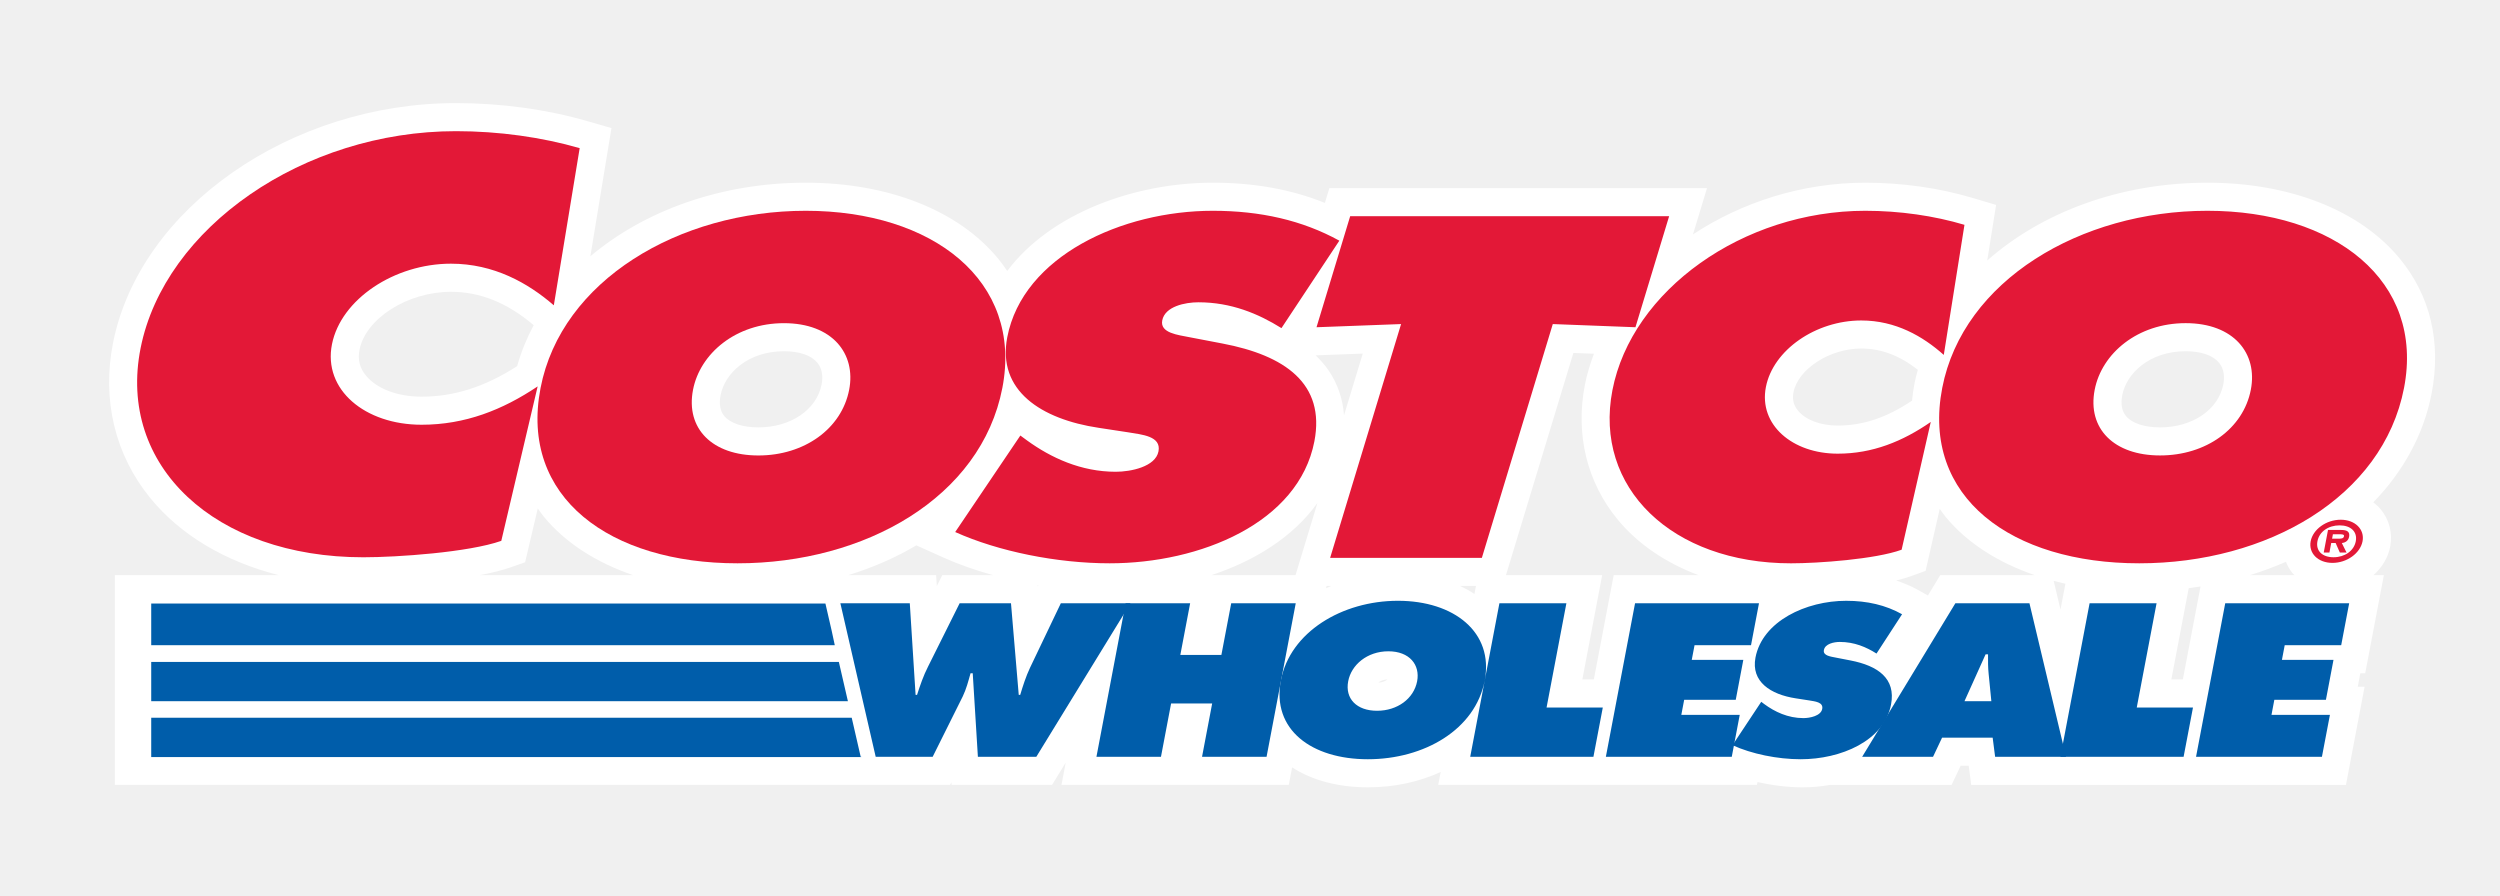
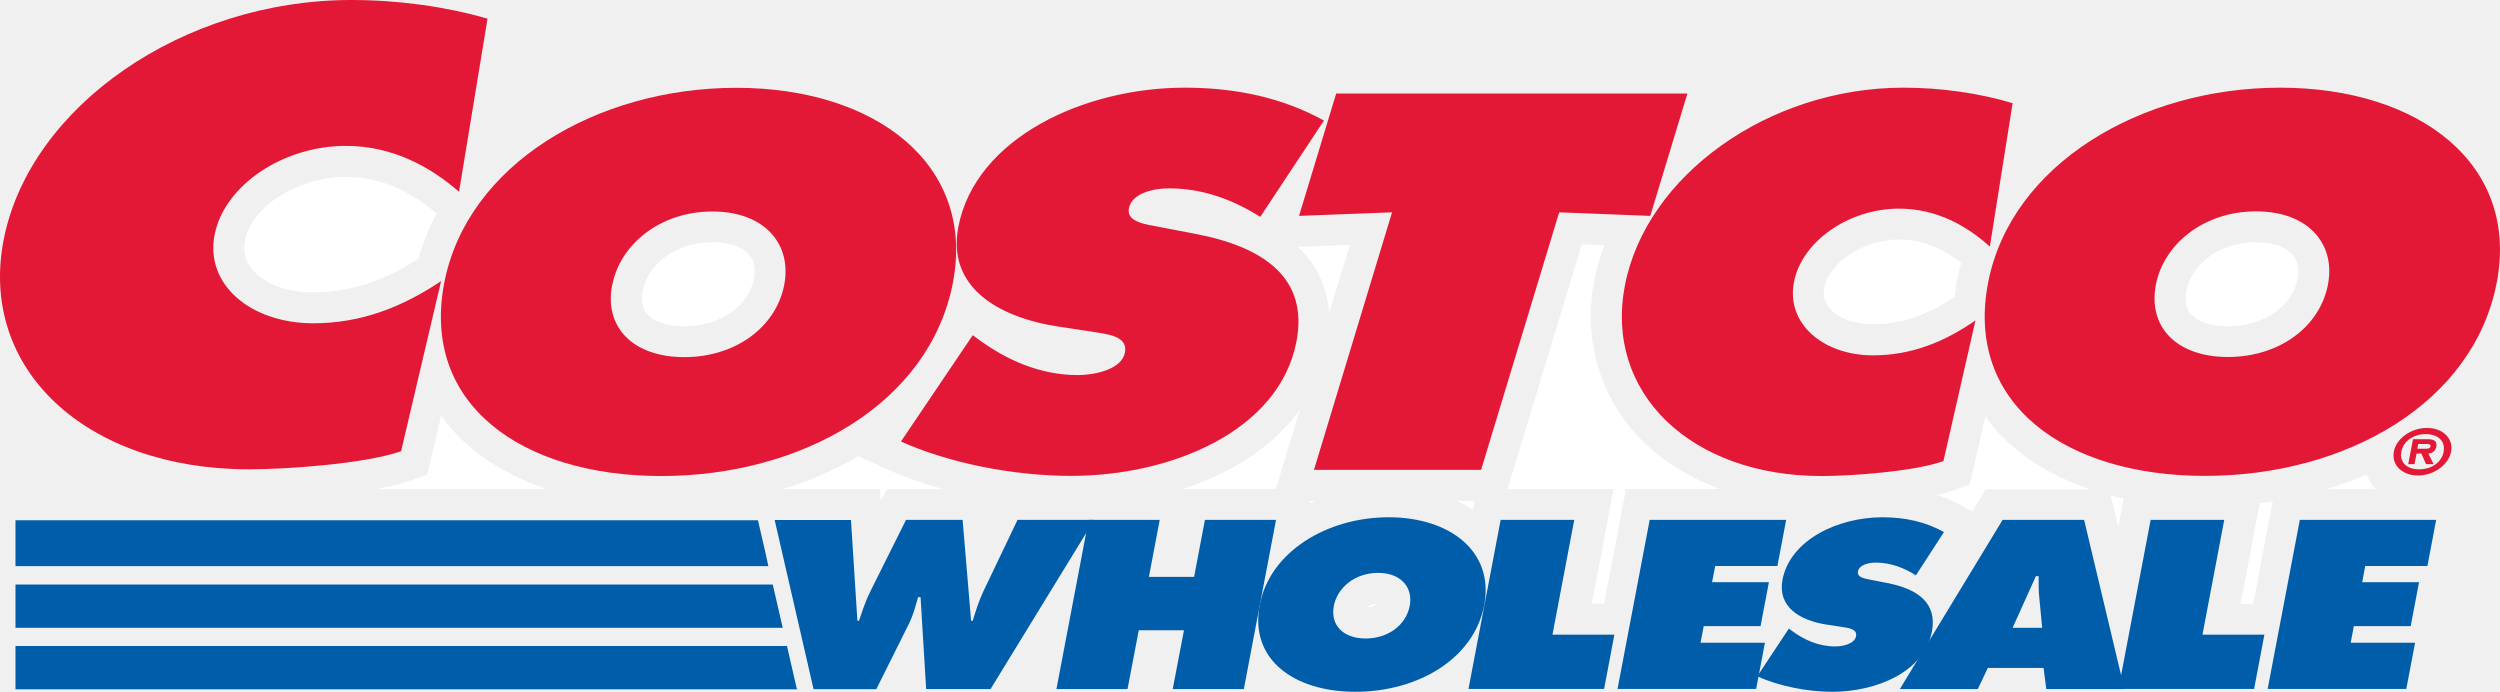
- <svg xmlns="http://www.w3.org/2000/svg" viewBox="208.5 290.5 201 72">
-   <path fill="#FFF" d="M401.434 311.283c-3.194-3.873-8.83-6.094-15.459-6.094-7.014 0-13.328 2.385-17.701 6.256l.713-4.469-1.896-.564c-2.684-.8-5.664-1.223-8.619-1.223-5.078 0-9.934 1.57-13.857 4.157l1.129-3.72H315.38l-.36 1.188c-2.698-1.085-5.666-1.625-9.01-1.625-6.251 0-13.017 2.426-16.53 7.097-.23-.342-.471-.679-.739-1.003-3.195-3.873-8.83-6.094-15.46-6.094-6.806 0-12.961 2.244-17.315 5.916l1.695-10.305-1.926-.557c-3.289-.951-6.944-1.454-10.571-1.454-13.306 0-25.417 8.458-27.571 19.254-.917 4.593.154 9.042 3.013 12.529 2.437 2.971 6.036 5.089 10.312 6.171h-13.183v16.862h67.151l.104-.206.013.206h8.083l1.096-1.787-.339 1.787h18.275l.268-1.409c1.606 1.04 3.691 1.605 6.092 1.605 2.146 0 4.137-.445 5.853-1.236l-.197 1.04h25.623l.044-.229c1.188.268 2.436.426 3.628.426.724 0 1.47-.065 2.212-.196h9.769l.725-1.539h.651l.199 1.539h30.13l1.498-7.89h-.55l.206-1.084h.394l1.5-7.889h-.834c.68-.615 1.175-1.405 1.346-2.304.202-1.068-.075-2.155-.76-2.981-.178-.214-.382-.402-.602-.571 2.39-2.455 4.047-5.426 4.691-8.766.787-4.097-.1-7.845-2.57-10.838zm-17.432 33.843h-.925l1.396-7.336c.318-.041.635-.087.949-.137l-1.42 7.473zm-21.564-23.864c-.096.49-.162.974-.211 1.451-2.033 1.36-3.938 2.003-5.976 2.003-1.379 0-2.573-.45-3.194-1.204-.354-.428-.473-.907-.363-1.464.363-1.879 2.912-3.527 5.453-3.527 1.59 0 3.084.562 4.549 1.712-.091.341-.192.68-.258 1.029zm2.058 15.48l-.992 1.635-.825-.462c-.543-.305-1.126-.54-1.727-.744.44-.105.851-.223 1.209-.353l1.157-.42 1.137-4.985c.154.214.3.433.47.639 1.716 2.079 4.188 3.669 7.173 4.689l-7.602.001zm10.063.69l-.395 2.075-.549-2.305c.311.081.623.16.944.23zm9.668-18.693c1.238 0 2.191.329 2.685.926.453.55.437 1.251.34 1.744-.394 2.033-2.481 3.453-5.082 3.453-1.265 0-2.265-.334-2.745-.916-.332-.403-.431-.968-.293-1.681.337-1.752 2.196-3.526 5.095-3.526zm-57.183 19.518c-.356-.241-.743-.454-1.147-.646h1.271l-.124.646zm-6.991 6.867c-.164.146-.431.244-.74.262.158-.136.406-.248.74-.262zm-1.987-26.195l-1.508 4.964c-.097-1.326-.51-2.531-1.234-3.603-.299-.439-.655-.839-1.047-1.219l3.789-.142zm-43.509 2.479c-.393 2.034-2.483 3.454-5.082 3.454-1.264 0-2.265-.334-2.745-.916-.333-.403-.431-.968-.293-1.681.339-1.753 2.198-3.526 5.096-3.526 1.238 0 2.192.329 2.685.926.452.55.434 1.252.339 1.743zm17.427 16.141l-.049.104-.01-.113c.02.002.039.006.059.009zm22.437-6.609l-1.761 5.802h-6.763c3.457-1.141 6.557-3.054 8.524-5.802zm.734 6.671h.377c-.14.059-.276.119-.411.182l.034-.182zm-72.76-15.219c-1.93 0-3.602-.634-4.473-1.695-.504-.614-.673-1.294-.517-2.078.504-2.525 3.871-4.658 7.352-4.658 2.35 0 4.527.882 6.653 2.683-.562 1.05-1.009 2.15-1.334 3.297-2.597 1.662-5.05 2.451-7.681 2.451zm39.78 11.955l2.197.989c1.214.546 2.563 1.013 3.975 1.407h-4.087l-.438.877-.056-.877H276.7c1.976-.607 3.811-1.414 5.475-2.396zm53.546 10.779l1.594-8.384h-7.736L335 318.877l1.653.063c-.305.816-.562 1.647-.729 2.504-.771 3.987.166 7.835 2.642 10.834 1.631 1.977 3.871 3.479 6.492 4.463h-6.817l-1.595 8.384-.925.001zm-86.167-9.011l1.165-.41 1.018-4.326c.163.227.315.457.495.674 1.715 2.079 4.187 3.669 7.171 4.689h-12.338c.933-.175 1.791-.382 2.489-.627zm139.841.627c1.002-.309 1.967-.667 2.894-1.074.136.326.301.641.53.918.049.058.113.102.164.156h-3.588z" />
-   <path fill="#005DAA" d="M281.647 339l.466 7.369h.118c.241-.753.509-1.539.885-2.276l2.54-5.093h4.127l.624 7.369h.118c.215-.721.457-1.475.787-2.178l2.48-5.191h5.601l-7.574 12.347h-4.697l-.414-6.714h-.177c-.18.64-.338 1.261-.63 1.867l-2.415 4.847h-4.58L276.065 339h5.582z" />
-   <path fill="#005DAA" d="M299 339h5.188l-.79 4.159h3.301l.791-4.159h5.188l-2.346 12.347h-5.188l.815-4.29h-3.302l-.815 4.29h-5.188L299 339z" />
-   <path fill="#005DAA" d="M327.873 345.206c-.753 3.963-4.88 6.337-9.398 6.337-4.521 0-7.746-2.375-6.992-6.337.737-3.881 4.912-6.403 9.412-6.403s7.714 2.522 6.978 6.403zm-10.978.065c-.269 1.408.688 2.375 2.319 2.375 1.632 0 2.955-.967 3.224-2.375.248-1.311-.604-2.407-2.314-2.407-1.712.001-2.981 1.097-3.229 2.407zM329.053 339h5.385l-1.594 8.384h4.521l-.754 3.962h-9.905L329.053 339zm21.051 7.925l.24.181c.844.622 1.907 1.13 3.146 1.13.531 0 1.41-.181 1.516-.737s-.592-.605-1.066-.688l-1.051-.163c-2.045-.312-3.615-1.344-3.25-3.275.559-2.931 4.072-4.569 7.295-4.569 1.69 0 3.179.345 4.492 1.081l-2.055 3.161c-.824-.524-1.788-.934-2.948-.934-.471 0-1.188.146-1.282.654-.088.458.567.524.965.606l1.176.229c2.197.427 3.656 1.441 3.259 3.537-.562 2.948-4.062 4.405-7.265 4.405-1.866 0-3.948-.426-5.484-1.13l2.312-3.488z" />
-   <path fill="#005DAA" d="M368.604 346.876l-.215-2.178c-.058-.524-.054-1.064-.051-1.589h-.197l-1.697 3.767h2.16zm-4.688 4.471h-5.699L365.713 339h5.954l2.94 12.347h-5.699l-.198-1.539h-4.067l-.727 1.539z" />
-   <path fill="#005DAA" d="M376.504 339h5.385l-1.594 8.384h4.521l-.754 3.962h-9.904L376.504 339zm10.905 0h9.965l-.642 3.374h-4.541l-.224 1.179h4.146l-.609 3.21h-4.147l-.229 1.211h4.698l-.643 3.373h-10.121L387.409 339z" />
-   <g fill="#E31837">
-     <path d="M314.348 316.81l6.799-.255-5.705 18.799h12.199l5.703-18.799 6.646.255 2.708-8.926h-25.644l-2.706 8.926zm-25.259 4.881c-1.706 8.815-11.052 14.099-21.292 14.099-10.239 0-17.542-5.283-15.836-14.099 1.67-8.635 11.125-14.244 21.32-14.244 10.194 0 17.478 5.61 15.808 14.244zm-24.87.146c-.605 3.133 1.562 5.283 5.255 5.283 3.695 0 6.693-2.149 7.299-5.283.564-2.914-1.368-5.354-5.241-5.354-3.873-.002-6.749 2.44-7.313 5.354z" />
-     <path d="M285.298 333.276c3.481 1.565 8.195 2.514 12.424 2.514 7.257 0 15.185-3.242 16.453-9.8.902-4.663-2.399-6.922-7.381-7.869l-2.662-.51c-.9-.183-2.385-.328-2.188-1.349.218-1.129 1.84-1.458 2.909-1.458 2.625 0 4.81.911 6.676 2.077l4.654-7.031c-2.978-1.639-6.346-2.403-10.175-2.403-7.301 0-15.263 3.643-16.524 10.164-.832 4.299 2.731 6.594 7.36 7.287l2.378.363c1.078.184 2.66.292 2.42 1.53s-2.231 1.639-3.434 1.639c-2.805 0-5.213-1.129-7.126-2.513l-.545-.401-5.239 7.76zm81.145-24.7c-2.44-.729-5.213-1.129-7.974-1.129-9.838 0-18.78 6.412-20.331 14.427-1.516 7.833 4.787 13.917 14.359 13.917 2.18 0 6.784-.328 8.893-1.093l2.344-10.273c-2.264 1.566-4.678 2.55-7.483 2.55-3.649 0-6.36-2.332-5.774-5.354.578-2.988 4.02-5.355 7.67-5.355 2.76 0 4.961 1.275 6.633 2.77l1.663-10.46zm19.532-1.129c-10.194 0-19.649 5.609-21.32 14.244-1.705 8.815 5.598 14.099 15.838 14.099 10.238 0 19.586-5.283 21.291-14.099 1.668-8.634-5.616-14.244-15.809-14.244zm-1.748 9.034c3.873 0 5.806 2.44 5.24 5.354-.605 3.133-3.604 5.283-7.299 5.283s-5.861-2.149-5.255-5.283c.564-2.912 3.441-5.354 7.314-5.354zm-129.121-14.07c-3.045-.881-6.501-1.365-9.944-1.365-12.271 0-23.424 7.75-25.357 17.438-1.889 9.468 5.971 16.821 17.908 16.821 2.721 0 8.464-.396 11.091-1.32l2.923-12.419c-2.821 1.894-5.834 3.083-9.333 3.083-4.553 0-7.932-2.819-7.203-6.475.721-3.61 5.013-6.474 9.565-6.474 3.442 0 6.188 1.542 8.271 3.347l2.079-12.636z" />
-     <path d="M394.277 334.018c.183-.959 1.252-1.732 2.416-1.732 1.155 0 1.938.773 1.756 1.732-.185.965-1.259 1.738-2.416 1.738-1.163 0-1.938-.774-1.756-1.738zm3.628 0c.146-.772-.408-1.279-1.3-1.279-.906 0-1.638.507-1.783 1.279-.147.773.391 1.285 1.298 1.285.891 0 1.638-.511 1.785-1.285zm-.743.907h-.539l-.339-.769h-.353l-.146.769h-.458l.345-1.816h1.057c.466 0 .718.129.638.556-.061.311-.304.471-.585.493l.38.767zm-.668-1.116c.229 0 .426 0 .464-.194.03-.16-.168-.16-.397-.16h-.496l-.065.354h.494z" />
+ <svg xmlns="http://www.w3.org/2000/svg" id="Calque_1" version="1.1" viewBox="0 0 182.5 50.5">
+   <defs>
+     <style>
+       .st0 {
+         fill: #fff;
+       }
+ 
+       .st1 {
+         fill: #e31837;
+       }
+ 
+       .st2 {
+         fill: #005daa;
+       }
+     </style>
+   </defs>
+   <path class="st0" d="M164.48,44.08h-.92l1.4-7.34c.32-.04.64-.09.95-.14l-1.42,7.47ZM142.91,20.22c-.1.49-.16.97-.21,1.45-2.03,1.36-3.94,2-5.98,2-1.38,0-2.57-.45-3.19-1.2-.35-.43-.47-.91-.36-1.46.36-1.88,2.91-3.53,5.45-3.53,1.59,0,3.08.56,4.55,1.71-.09.34-.19.68-.26,1.03h0ZM144.97,35.7l-.99,1.64-.83-.46c-.54-.3-1.13-.54-1.73-.74.44-.11.85-.22,1.21-.35l1.16-.42,1.14-4.98c.15.21.3.43.47.64,1.72,2.08,4.19,3.67,7.17,4.69h-7.6s0,0,0,0ZM155.03,36.39l-.39,2.08-.55-2.3c.31.08.62.16.94.23h0ZM164.7,17.69c1.24,0,2.19.33,2.68.93.45.55.44,1.25.34,1.74-.39,2.03-2.48,3.45-5.08,3.45-1.27,0-2.27-.33-2.74-.92-.33-.4-.43-.97-.29-1.68.34-1.75,2.2-3.53,5.1-3.53ZM107.52,37.21c-.36-.24-.74-.45-1.15-.65h1.27l-.12.65ZM100.53,44.08c-.16.15-.43.24-.74.26.16-.14.41-.25.74-.26ZM98.54,17.88l-1.51,4.96c-.1-1.33-.51-2.53-1.23-3.6-.3-.44-.65-.84-1.05-1.22l3.79-.14ZM55.03,20.36c-.39,2.03-2.48,3.45-5.08,3.45-1.26,0-2.27-.33-2.74-.92-.33-.4-.43-.97-.29-1.68.34-1.75,2.2-3.53,5.1-3.53,1.24,0,2.19.33,2.68.93.45.55.43,1.25.34,1.74h0ZM72.46,36.5l-.05.1v-.11s.03,0,.05,0h0ZM94.9,29.89l-1.76,5.8h-6.76c3.46-1.14,6.56-3.05,8.52-5.8ZM95.63,36.56h.38c-.14.06-.28.12-.41.18l.03-.18ZM22.87,21.35c-1.93,0-3.6-.63-4.47-1.7-.5-.61-.67-1.29-.52-2.08.5-2.52,3.87-4.66,7.35-4.66,2.35,0,4.53.88,6.65,2.68-.56,1.05-1.01,2.15-1.33,3.3-2.6,1.66-5.05,2.45-7.68,2.45ZM62.65,33.3l2.2.99c1.21.55,2.56,1.01,3.98,1.41h-4.09l-.44.88-.06-.88h-7.07c1.98-.61,3.81-1.41,5.48-2.4h0ZM116.2,44.08l1.59-8.38h-7.74l5.42-17.86,1.65.06c-.3.82-.56,1.65-.73,2.5-.77,3.99.17,7.83,2.64,10.83,1.63,1.98,3.87,3.48,6.49,4.46h-6.82l-1.6,8.38h-.92s0,0,0,0ZM30.03,35.07l1.16-.41,1.02-4.33c.16.23.32.46.49.67,1.71,2.08,4.19,3.67,7.17,4.69h-12.34c.93-.17,1.79-.38,2.49-.63ZM169.87,35.7c1-.31,1.97-.67,2.89-1.07.14.33.3.64.53.92.05.06.11.1.16.16h-3.59Z" />
+   <path class="st2" d="M62.12,37.95l.47,7.37h.12c.24-.75.51-1.54.89-2.28l2.54-5.09h4.13l.62,7.37h.12c.21-.72.46-1.48.79-2.18l2.48-5.19h5.6l-7.57,12.35h-4.7l-.41-6.71h-.18c-.18.64-.34,1.26-.63,1.87l-2.42,4.85h-4.58l-2.84-12.35h5.58Z" />
+   <path class="st2" d="M79.47,37.95h5.19l-.79,4.16h3.3l.79-4.16h5.19l-2.35,12.35h-5.19l.82-4.29h-3.3l-.82,4.29h-5.19l2.35-12.35Z" />
+   <path class="st2" d="M108.35,44.16c-.75,3.96-4.88,6.34-9.4,6.34s-7.75-2.38-6.99-6.34c.74-3.88,4.91-6.4,9.41-6.4s7.71,2.52,6.98,6.4h0ZM97.37,44.23c-.27,1.41.69,2.38,2.32,2.38s2.95-.97,3.22-2.38c.25-1.31-.6-2.41-2.31-2.41-1.71,0-2.98,1.1-3.23,2.41ZM109.53,37.95h5.39l-1.59,8.38h4.52l-.75,3.96h-9.9l2.35-12.35ZM130.58,45.88l.24.18c.84.62,1.91,1.13,3.15,1.13.53,0,1.41-.18,1.52-.74s-.59-.61-1.07-.69l-1.05-.16c-2.05-.31-3.61-1.34-3.25-3.27.56-2.93,4.07-4.57,7.3-4.57,1.69,0,3.18.35,4.49,1.08l-2.05,3.16c-.82-.52-1.79-.93-2.95-.93-.47,0-1.19.15-1.28.65-.09.46.57.52.96.61l1.18.23c2.2.43,3.66,1.44,3.26,3.54-.56,2.95-4.06,4.4-7.27,4.4-1.87,0-3.95-.43-5.48-1.13l2.31-3.49h0Z" />
+   <path class="st2" d="M149.08,45.83l-.21-2.18c-.06-.52-.05-1.06-.05-1.59h-.2l-1.7,3.77h2.16,0ZM144.39,50.3h-5.7l7.5-12.35h5.95l2.94,12.35h-5.7l-.2-1.54h-4.07l-.73,1.54h0Z" />
+   <path class="st2" d="M156.98,37.95h5.39l-1.59,8.38h4.52l-.75,3.96h-9.9l2.35-12.35ZM167.88,37.95h9.96l-.64,3.37h-4.54l-.22,1.18h4.15l-.61,3.21h-4.15l-.23,1.21h4.7l-.64,3.37h-10.12l2.35-12.35Z" />
+   <g>
+     <path class="st1" d="M94.82,15.76l6.8-.26-5.7,18.8h12.2l5.7-18.8,6.65.26,2.71-8.93h-25.64l-2.71,8.93h0ZM69.56,20.65c-1.71,8.82-11.05,14.1-21.29,14.1s-17.54-5.28-15.84-14.1c1.67-8.64,11.12-14.24,21.32-14.24s17.48,5.61,15.81,14.24h0ZM44.69,20.79c-.61,3.13,1.56,5.28,5.26,5.28s6.69-2.15,7.3-5.28c.56-2.91-1.37-5.35-5.24-5.35-3.87,0-6.75,2.44-7.31,5.35h0Z" />
+     <path class="st1" d="M65.77,32.23c3.48,1.57,8.2,2.51,12.42,2.51,7.26,0,15.18-3.24,16.45-9.8.9-4.66-2.4-6.92-7.38-7.87l-2.66-.51c-.9-.18-2.39-.33-2.19-1.35.22-1.13,1.84-1.46,2.91-1.46,2.62,0,4.81.91,6.68,2.08l4.65-7.03c-2.98-1.64-6.35-2.4-10.17-2.4-7.3,0-15.26,3.64-16.52,10.16-.83,4.3,2.73,6.59,7.36,7.29l2.38.36c1.08.18,2.66.29,2.42,1.53s-2.23,1.64-3.43,1.64c-2.8,0-5.21-1.13-7.13-2.51l-.55-.4-5.24,7.76ZM146.92,7.53c-2.44-.73-5.21-1.13-7.97-1.13-9.84,0-18.78,6.41-20.33,14.43-1.52,7.83,4.79,13.92,14.36,13.92,2.18,0,6.78-.33,8.89-1.09l2.34-10.27c-2.26,1.57-4.68,2.55-7.48,2.55-3.65,0-6.36-2.33-5.77-5.35.58-2.99,4.02-5.36,7.67-5.36,2.76,0,4.96,1.27,6.63,2.77l1.66-10.46h0ZM166.45,6.4c-10.19,0-19.65,5.61-21.32,14.24-1.7,8.82,5.6,14.1,15.84,14.1s19.59-5.28,21.29-14.1c1.67-8.63-5.62-14.24-15.81-14.24ZM164.7,15.43c3.87,0,5.81,2.44,5.24,5.35-.61,3.13-3.6,5.28-7.3,5.28s-5.86-2.15-5.26-5.28c.56-2.91,3.44-5.35,7.31-5.35h0ZM35.58,1.36c-3.04-.88-6.5-1.36-9.94-1.36C13.37,0,2.21,7.75.28,17.44c-1.89,9.47,5.97,16.82,17.91,16.82,2.72,0,8.46-.4,11.09-1.32l2.92-12.42c-2.82,1.89-5.83,3.08-9.33,3.08-4.55,0-7.93-2.82-7.2-6.48.72-3.61,5.01-6.47,9.57-6.47,3.44,0,6.19,1.54,8.27,3.35l2.08-12.64h0Z" />
+     <path class="st1" d="M174.75,32.97c.18-.96,1.25-1.73,2.42-1.73s1.94.77,1.76,1.73c-.18.96-1.26,1.74-2.42,1.74s-1.94-.77-1.76-1.74ZM178.38,32.97c.15-.77-.41-1.28-1.3-1.28s-1.64.51-1.78,1.28c-.15.77.39,1.29,1.3,1.29s1.64-.51,1.79-1.29h0ZM177.64,33.88h-.54l-.34-.77h-.35l-.15.77h-.46l.35-1.82h1.06c.47,0,.72.13.64.56-.06.31-.3.47-.58.49l.38.77h0ZM176.97,32.76c.23,0,.43,0,.46-.19.03-.16-.17-.16-.4-.16h-.5l-.07.35h.49Z" />
  </g>
-   <path fill="#005DAA" d="M220.658 351.367h57.093l-.004-.02h-.047l-.722-3.14h-56.32zm0-4.488h56.014l-.728-3.159h-55.286zm0-4.507h54.958l-.247-1.151-.505-2.197h-54.206zM339.959 339h9.964l-.641 3.374h-4.54l-.225 1.179h4.146l-.609 3.21h-4.146l-.23 1.211h4.697l-.641 3.373h-10.123L339.959 339z" />
+   <path class="st2" d="M1.13,50.32h57.09v-.02h-.05l-.72-3.14H1.13v3.16ZM1.13,45.83h56.01l-.73-3.16H1.13v3.16ZM1.13,41.33h54.96l-.25-1.15-.51-2.2H1.13v3.35ZM120.43,37.95h9.96l-.64,3.37h-4.54l-.23,1.18h4.15l-.61,3.21h-4.15l-.23,1.21h4.7l-.64,3.37h-10.12l2.35-12.35Z" />
</svg>
